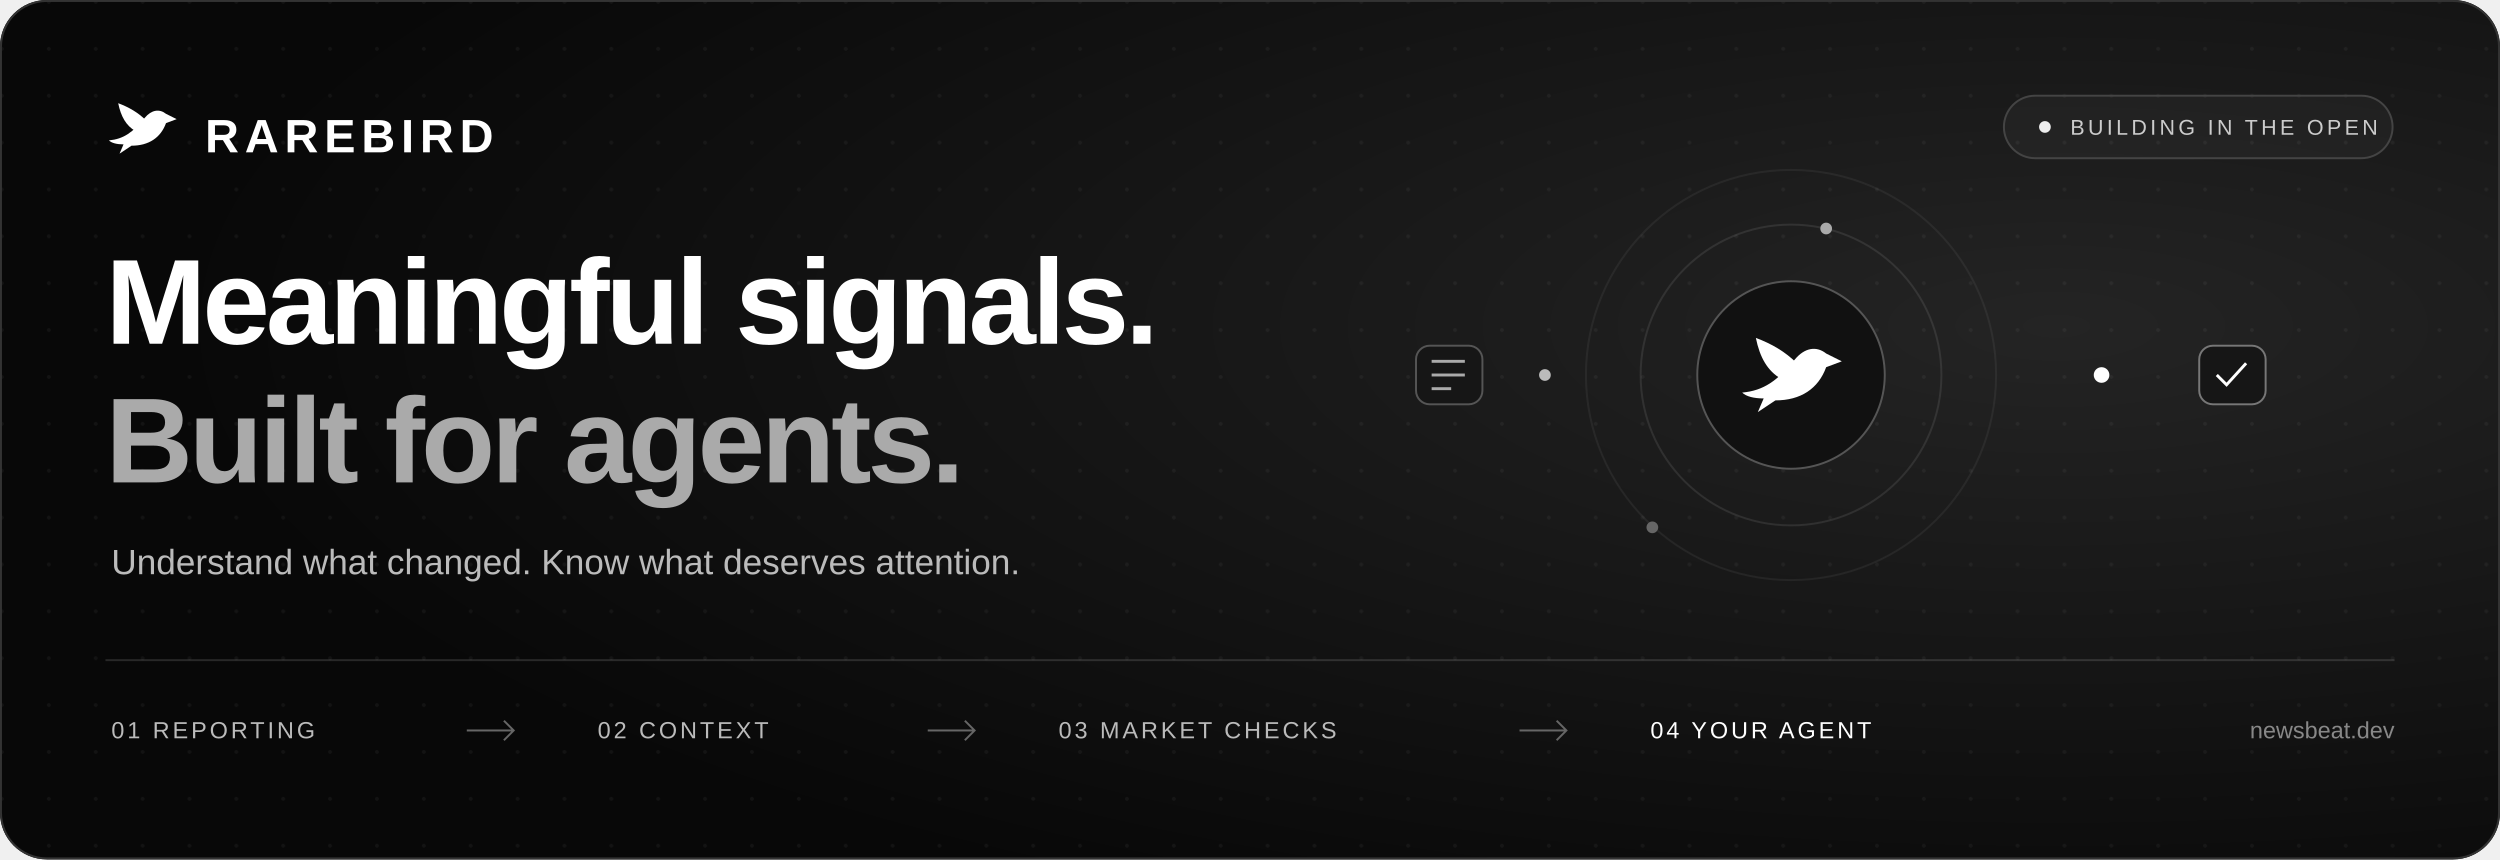
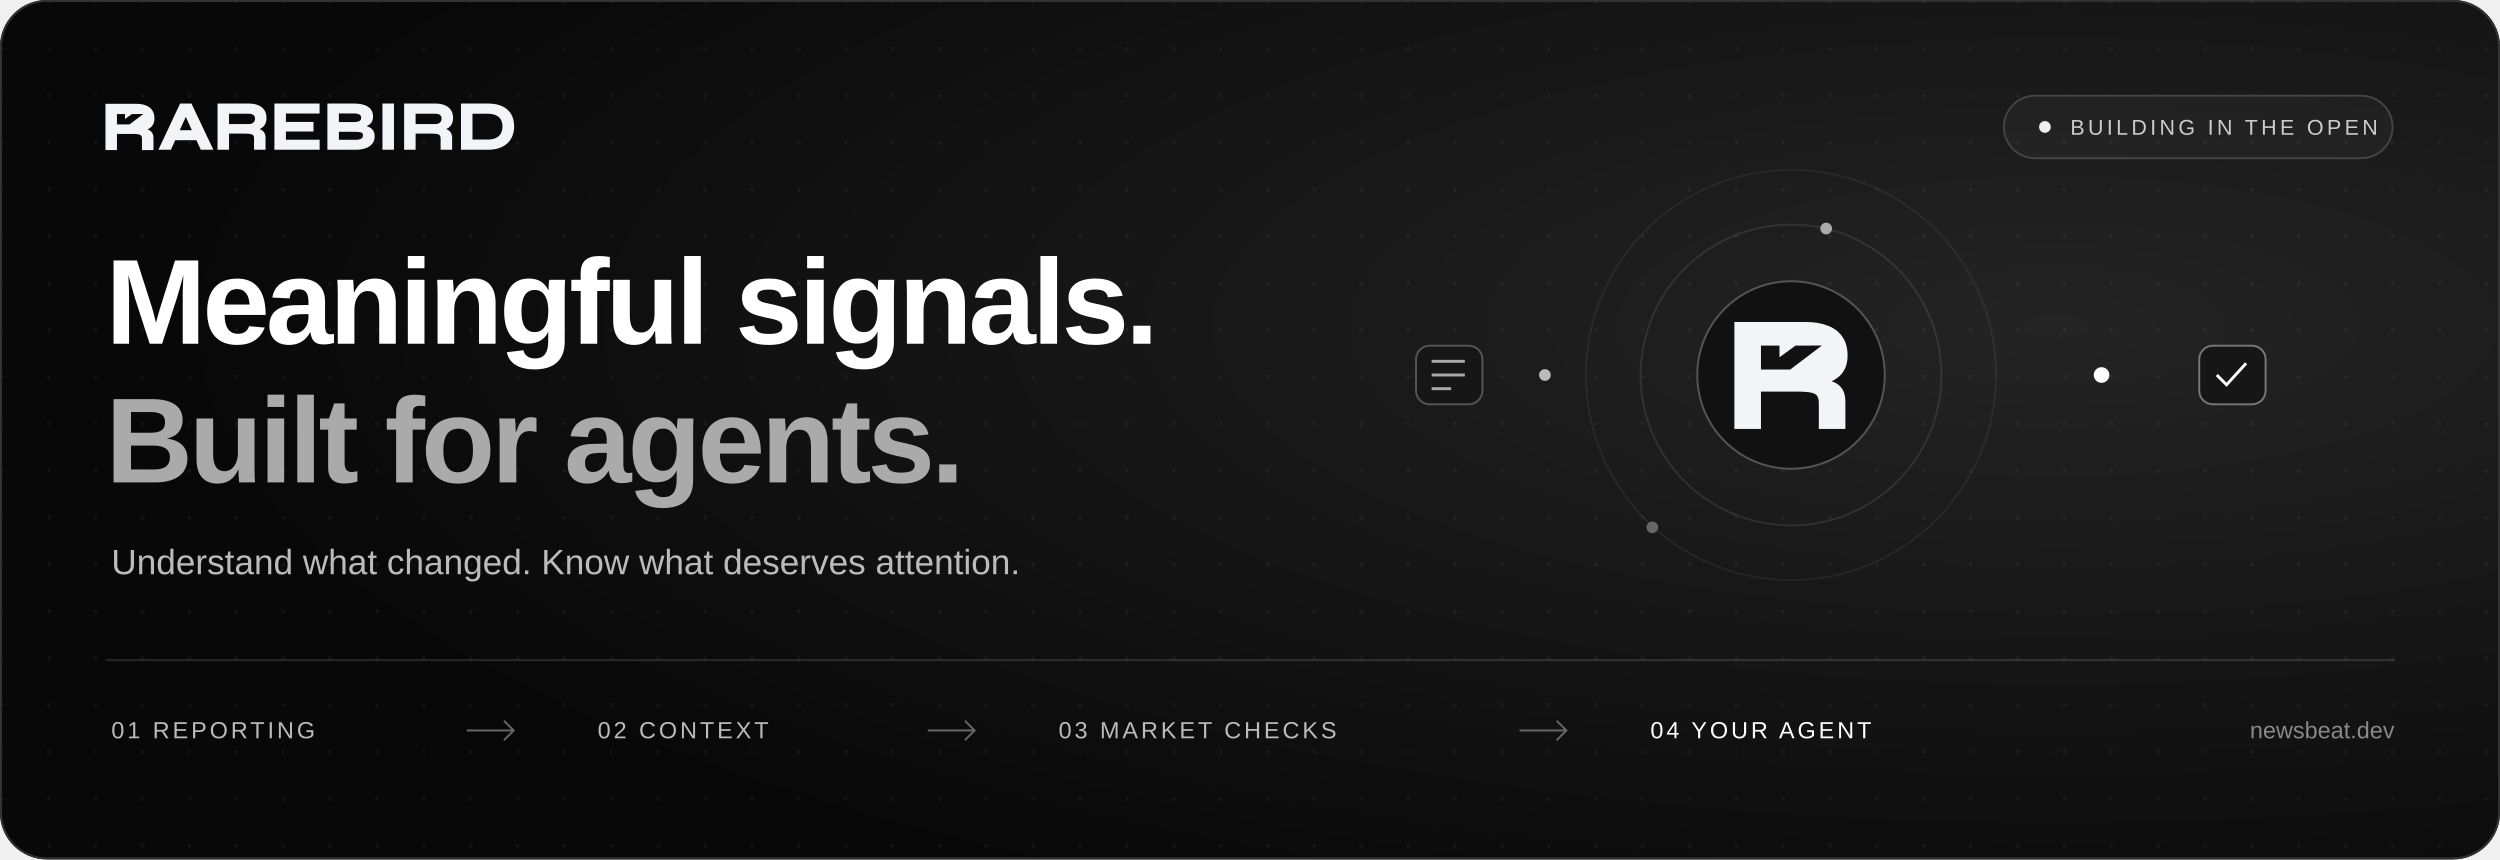
<svg xmlns="http://www.w3.org/2000/svg" width="1280" height="440" viewBox="0 0 1280 440" role="img" aria-labelledby="title desc">
  <defs>
    <radialGradient id="glow" cx="82%" cy="38%" r="75%">
      <stop offset="0" stop-color="#242424" />
      <stop offset="1" stop-color="#080808" />
    </radialGradient>
    <linearGradient id="line">
      <stop stop-color="#777" />
      <stop offset="1" stop-color="#eee" />
    </linearGradient>
    <pattern id="dots" width="24" height="24" patternUnits="userSpaceOnUse">
      <circle cx="1" cy="1" r="1" fill="#fff" opacity=".045" />
    </pattern>
  </defs>
  <rect width="1280" height="440" rx="24" fill="#080808" />
  <rect x=".5" y=".5" width="1279" height="439" rx="23.5" fill="url(#glow)" stroke="#333" />
  <rect x="1" y="1" width="1278" height="438" rx="23" fill="url(#dots)" />
-   <g transform="translate(51 44) scale(.68)">
-     <path d="M14 13c8 3 15 7 21 13l-8 8C20 30 16 23 14 13Z" fill="#fff" />
-     <path d="M7 41c11-1 18-6 27-17 5-6 11-7 16-3l8 4-8 3c-4 11-13 17-26 17l-9 6 3-7c-5 0-9-1-11-3Z" fill="#fff" />
-   </g>
-   <text x="105" y="78" fill="#fff" font-family="Arial,Helvetica,sans-serif" font-size="24" font-weight="700" letter-spacing="3">RAREBIRD</text>
+   <path d="M49.496 0.5C55.086 0.5 60.027 1.282 64.274 2.903H64.273C68.632 4.468 72.106 7 74.596 10.526C77.139 14.054 78.327 18.5 78.327 23.706C78.327 27.248 77.712 30.386 76.386 33.039C75.088 35.634 73.251 37.763 70.89 39.398C69.778 40.191 68.584 40.891 67.311 41.498C70.047 42.376 72.29 43.793 73.897 45.839H73.897C75.953 48.292 76.812 51.741 76.812 55.839V74.5H58.424V56.812C58.424 54.334 57.98 52.721 57.34 51.735L57.316 51.698C56.756 50.794 55.626 49.961 53.474 49.454L53.461 49.451C51.314 48.931 48.041 48.643 43.546 48.643H18.39V74.5H0V0.5H49.496ZM138.099 1.143L171.313 71.143L172.669 74H152.532L151.999 72.83L145.572 58.745H111.599L105.223 72.825L104.691 74H84.672L86.012 71.149L118.901 1.149L119.441 0H137.556L138.099 1.143ZM228.802 0C234.391 0 239.332 0.782 243.58 2.403H243.579C247.938 3.968 251.411 6.5 253.901 10.026C256.444 13.554 257.634 18 257.634 23.206C257.634 26.748 257.018 29.886 255.691 32.539C254.389 35.144 252.543 37.28 250.169 38.917L250.168 38.916C249.064 39.702 247.88 40.396 246.616 40.998C249.353 41.876 251.596 43.293 253.203 45.339H253.202C255.258 47.792 256.119 51.24 256.119 55.339V74H237.729V56.312C237.729 53.834 237.286 52.221 236.646 51.235L236.622 51.198C236.062 50.294 234.932 49.461 232.779 48.954L232.767 48.951C230.62 48.431 227.347 48.143 222.852 48.143H197.695V74H179.306V0H228.802ZM342.582 16.01H288.703V29.428H332.846V44.788H288.703V57.991H342.69V74H270.313V0H342.582V16.01ZM397.443 0C406.972 4.0988e-05 414.523 1.601 419.825 5.07H419.826C425.357 8.568 428.114 13.885 428.114 20.717C428.114 25.006 427.058 28.651 424.722 31.42L424.711 31.432L424.701 31.443C422.926 33.481 420.602 35.045 417.805 36.187C419.259 36.607 420.626 37.125 421.901 37.743C424.587 39.045 426.748 40.903 428.328 43.315H428.327C429.977 45.762 430.711 48.852 430.711 52.417C430.711 57.117 429.448 61.188 426.81 64.486L426.803 64.495L426.795 64.505C424.212 67.653 420.67 69.967 416.281 71.507C411.933 73.032 406.96 73.85 401.392 73.999L401.364 74H355.088V0H397.443ZM461.575 74H443.186V0H461.575V74ZM527.326 0C532.916 0 537.857 0.782 542.104 2.403H542.104C546.462 3.968 549.936 6.5 552.426 10.026C554.969 13.554 556.158 18 556.158 23.206C556.158 26.748 555.543 29.886 554.216 32.539C552.913 35.144 551.067 37.28 548.693 38.917L548.692 38.916C547.588 39.702 546.404 40.396 545.141 40.998C547.851 41.868 550.076 43.267 551.68 45.28C553.771 47.737 554.644 51.209 554.644 55.339V74H536.254V56.312C536.254 53.834 535.811 52.221 535.171 51.235L535.158 51.217L535.146 51.198C534.586 50.294 533.456 49.461 531.304 48.954L531.291 48.951C529.144 48.431 525.872 48.143 521.376 48.143H496.22V74H477.83V0H527.326ZM610.869 0C618.874 9.68503e-06 625.683 0.952 631.231 2.929C636.703 4.877 641.164 7.577 644.523 11.08C647.913 14.47 650.32 18.418 651.719 22.907C653.158 27.301 653.874 31.912 653.874 36.73C653.874 41.569 653.079 46.232 651.486 50.708L651.485 50.707C650.039 54.96 647.75 58.771 644.635 62.129L643.999 62.796C640.575 66.297 636.083 69.036 630.604 71.062L630.598 71.065L630.59 71.068C625.116 73.045 618.524 74 610.869 74H568.838V0H610.869ZM414.047 70.13C413.783 70.209 413.516 70.285 413.247 70.359C413.788 70.21 414.32 70.052 414.841 69.883L414.047 70.13ZM373.478 58.099H399.823C404.19 58.099 407.271 57.398 409.284 56.221C411.051 55.122 411.996 53.442 411.996 50.795C411.996 48.825 411.419 47.791 410.633 47.201C409.569 46.403 408.045 45.839 405.917 45.645L405.888 45.643L405.857 45.64C403.568 45.362 401.088 45.221 398.417 45.221H373.478V58.099ZM587.228 57.666H610.545C615.588 57.666 619.622 57.069 622.718 55.953C625.961 54.737 628.417 53.158 630.18 51.27C632.002 49.317 633.289 47.123 634.062 44.675C634.865 42.134 635.268 39.488 635.268 36.73C635.268 33.97 634.865 31.366 634.067 28.907C633.299 26.538 632.019 24.42 630.203 22.539C628.448 20.721 625.997 19.208 622.752 18.059L622.739 18.054C619.641 16.933 615.599 16.334 610.545 16.334H587.228V57.666ZM552.293 51.367C552.332 51.565 552.368 51.767 552.4 51.973L552.294 51.368C552.264 51.214 552.229 51.062 552.194 50.912C552.229 51.062 552.263 51.213 552.293 51.367ZM551.867 49.727L551.856 49.69C551.846 49.66 551.834 49.631 551.824 49.602C551.838 49.643 551.853 49.685 551.867 49.727ZM427.986 47.201C428.023 47.316 428.059 47.433 428.093 47.551C428.059 47.433 428.023 47.316 427.986 47.201ZM427.93 47.026C427.922 47.003 427.916 46.98 427.908 46.957C427.896 46.921 427.882 46.886 427.869 46.851C427.89 46.909 427.91 46.967 427.93 47.026ZM412.879 46.669C412.871 46.658 412.862 46.647 412.854 46.636C412.862 46.647 412.871 46.658 412.879 46.669ZM635.571 46.409C635.587 46.37 635.603 46.331 635.618 46.291L635.63 46.26C635.611 46.31 635.591 46.359 635.571 46.409ZM118.848 42.735H138.268L128.521 21.373L118.848 42.735ZM651.838 38.452C651.827 38.721 651.813 38.989 651.797 39.256C651.831 38.704 651.854 38.15 651.865 37.593L651.838 38.452ZM637.247 37.833C637.24 38.016 637.232 38.199 637.222 38.382H637.223C637.243 38.017 637.256 37.651 637.263 37.283V37.282C637.259 37.466 637.254 37.65 637.247 37.833ZM59.938 16.794C55.84 16.71 51.617 16.834 49.496 16.834H42.279L31.206 24.911V16.834H18.39V33.391H38.605L60.505 16.809C60.317 16.804 60.128 16.798 59.938 16.794ZM197.695 32.891H228.802C232.544 32.891 235.043 31.988 236.636 30.505L236.647 30.494L236.66 30.482C238.342 28.969 239.244 26.91 239.244 24.071C239.244 21.404 238.367 19.625 236.781 18.409L236.756 18.39C235.159 17.123 232.61 16.334 228.802 16.334H197.695V32.891ZM496.22 32.891H527.326C531.069 32.891 533.568 31.988 535.16 30.505L535.172 30.494L535.185 30.482C536.866 28.969 537.768 26.91 537.769 24.071C537.769 21.404 536.891 19.625 535.306 18.409L535.28 18.39C533.683 17.123 531.135 16.334 527.326 16.334H496.22V32.891ZM373.478 29.645H396.902C401.287 29.645 404.399 29.011 406.436 27.941C408.136 26.985 409.075 25.421 409.075 22.773C409.075 20.116 408.134 18.61 406.461 17.725L406.44 17.714L406.421 17.702C404.369 16.556 401.497 15.901 397.659 15.901H373.478V29.645ZM409.638 27.76C409.59 27.824 409.541 27.888 409.491 27.951C409.592 27.825 409.687 27.696 409.778 27.562L409.638 27.76ZM634.438 24.842C634.421 24.813 634.404 24.785 634.387 24.756C634.404 24.785 634.421 24.813 634.438 24.842ZM646.285 16.278V16.277V16.278ZM644.323 13.784C644.644 14.146 644.952 14.515 645.25 14.89C645.101 14.703 644.951 14.517 644.797 14.333C644.642 14.148 644.484 13.966 644.323 13.784ZM643.623 13.021C643.455 12.844 643.284 12.668 643.11 12.494C643.284 12.668 643.455 12.844 643.623 13.021ZM418.757 6.761C418.61 6.665 418.462 6.57 418.312 6.477L418.297 6.468C418.452 6.564 418.606 6.662 418.757 6.761Z" fill="#F2F4F7" transform="translate(54 53) scale(.32)" />
  <rect x="1026" y="49" width="199" height="32" rx="16" fill="#fff" fill-opacity=".035" stroke="#444" />
  <circle cx="1047" cy="65" r="3" fill="#eee" />
  <text x="1060" y="69" fill="#ccc" font-family="Arial,Helvetica,sans-serif" font-size="11" letter-spacing="1.7">BUILDING IN THE OPEN</text>
  <text x="54" y="176" fill="#fff" font-family="Arial,Helvetica,sans-serif" font-size="62" font-weight="700" letter-spacing="-2">Meaningful signals.</text>
  <text x="54" y="247" fill="#aaa" font-family="Arial,Helvetica,sans-serif" font-size="62" font-weight="700" letter-spacing="-2">Built for agents.</text>
  <text x="57" y="294" fill="#bbb" font-family="Arial,Helvetica,sans-serif" font-size="18">Understand what changed. Know what deserves attention.</text>
  <g transform="translate(917 192)">
    <circle r="105" fill="none" stroke="#fff" stroke-opacity=".055" />
    <circle r="77" fill="none" stroke="#fff" stroke-opacity=".09" />
    <circle r="48" fill="#111" stroke="#555" />
-     <g transform="translate(-32 -32)">
-       <path d="M14 13c8 3 15 7 21 13l-8 8C20 30 16 23 14 13Z" fill="#fff" />
-       <path d="M7 41c11-1 18-6 27-17 5-6 11-7 16-3l8 4-8 3c-4 11-13 17-26 17l-9 6 3-7c-5 0-9-1-11-3Z" fill="#fff" />
-     </g>
+     <path d="M49.496 0.5C55.086 0.5 60.027 1.282 64.274 2.903H64.273C68.632 4.468 72.106 7 74.596 10.526C77.139 14.054 78.327 18.5 78.327 23.706C78.327 27.248 77.712 30.386 76.386 33.039C75.088 35.634 73.251 37.763 70.89 39.398C69.778 40.191 68.584 40.891 67.311 41.498C70.047 42.376 72.29 43.793 73.897 45.839H73.897C75.953 48.292 76.812 51.741 76.812 55.839V74.5H58.424V56.812C58.424 54.334 57.98 52.721 57.34 51.735L57.316 51.698C56.756 50.794 55.626 49.961 53.474 49.454L53.461 49.451C51.314 48.931 48.041 48.643 43.546 48.643H18.39V74.5H0V0.5H49.496ZM59.938 16.794C55.84 16.71 51.617 16.834 49.496 16.834H42.279L31.206 24.911V16.834H18.39V33.391H38.605L60.505 16.809C60.317 16.804 60.128 16.798 59.938 16.794Z" fill="#F2F4F7" transform="translate(-29 -27.5) scale(.74)" />
    <path d="M-158 0h51m214 0h102" stroke="url(#line)" stroke-width="1.5" stroke-dasharray="3 6" />
    <circle cx="-126" r="3" fill="#bbb" />
    <circle cx="159" r="4" fill="#fff" />
    <circle cx="18" cy="-75" r="3" fill="#aaa" />
    <circle cx="-71" cy="78" r="3" fill="#666" />
    <rect x="-192" y="-15" width="34" height="30" rx="7" fill="#161616" stroke="#555" />
    <path d="M-184-7h17m-17 7h17m-17 7h10" stroke="#aaa" stroke-width="1.5" />
    <rect x="209" y="-15" width="34" height="30" rx="7" fill="#161616" stroke="#777" />
    <path d="m218 0 5 5 10-11" fill="none" stroke="#fff" stroke-width="1.5" />
  </g>
  <path d="M54 338h1172" stroke="#fff" stroke-opacity=".13" />
  <g font-family="Arial,Helvetica,sans-serif" font-size="12" letter-spacing="1.5" fill="#bbb">
    <text x="57" y="378">01  REPORTING</text>
    <text x="306" y="378">02  CONTEXT</text>
    <text x="542" y="378">03  MARKET CHECKS</text>
    <text x="845" y="378" fill="#fff">04  YOUR AGENT</text>
  </g>
  <g fill="none" stroke="#666">
    <path d="M239 374h24m-5-5 5 5-5 5" />
    <path d="M475 374h24m-5-5 5 5-5 5" />
    <path d="M778 374h24m-5-5 5 5-5 5" />
  </g>
  <text x="1226" y="378" text-anchor="end" fill="#888" font-family="Arial,Helvetica,sans-serif" font-size="12">newsbeat.dev</text>
</svg>
